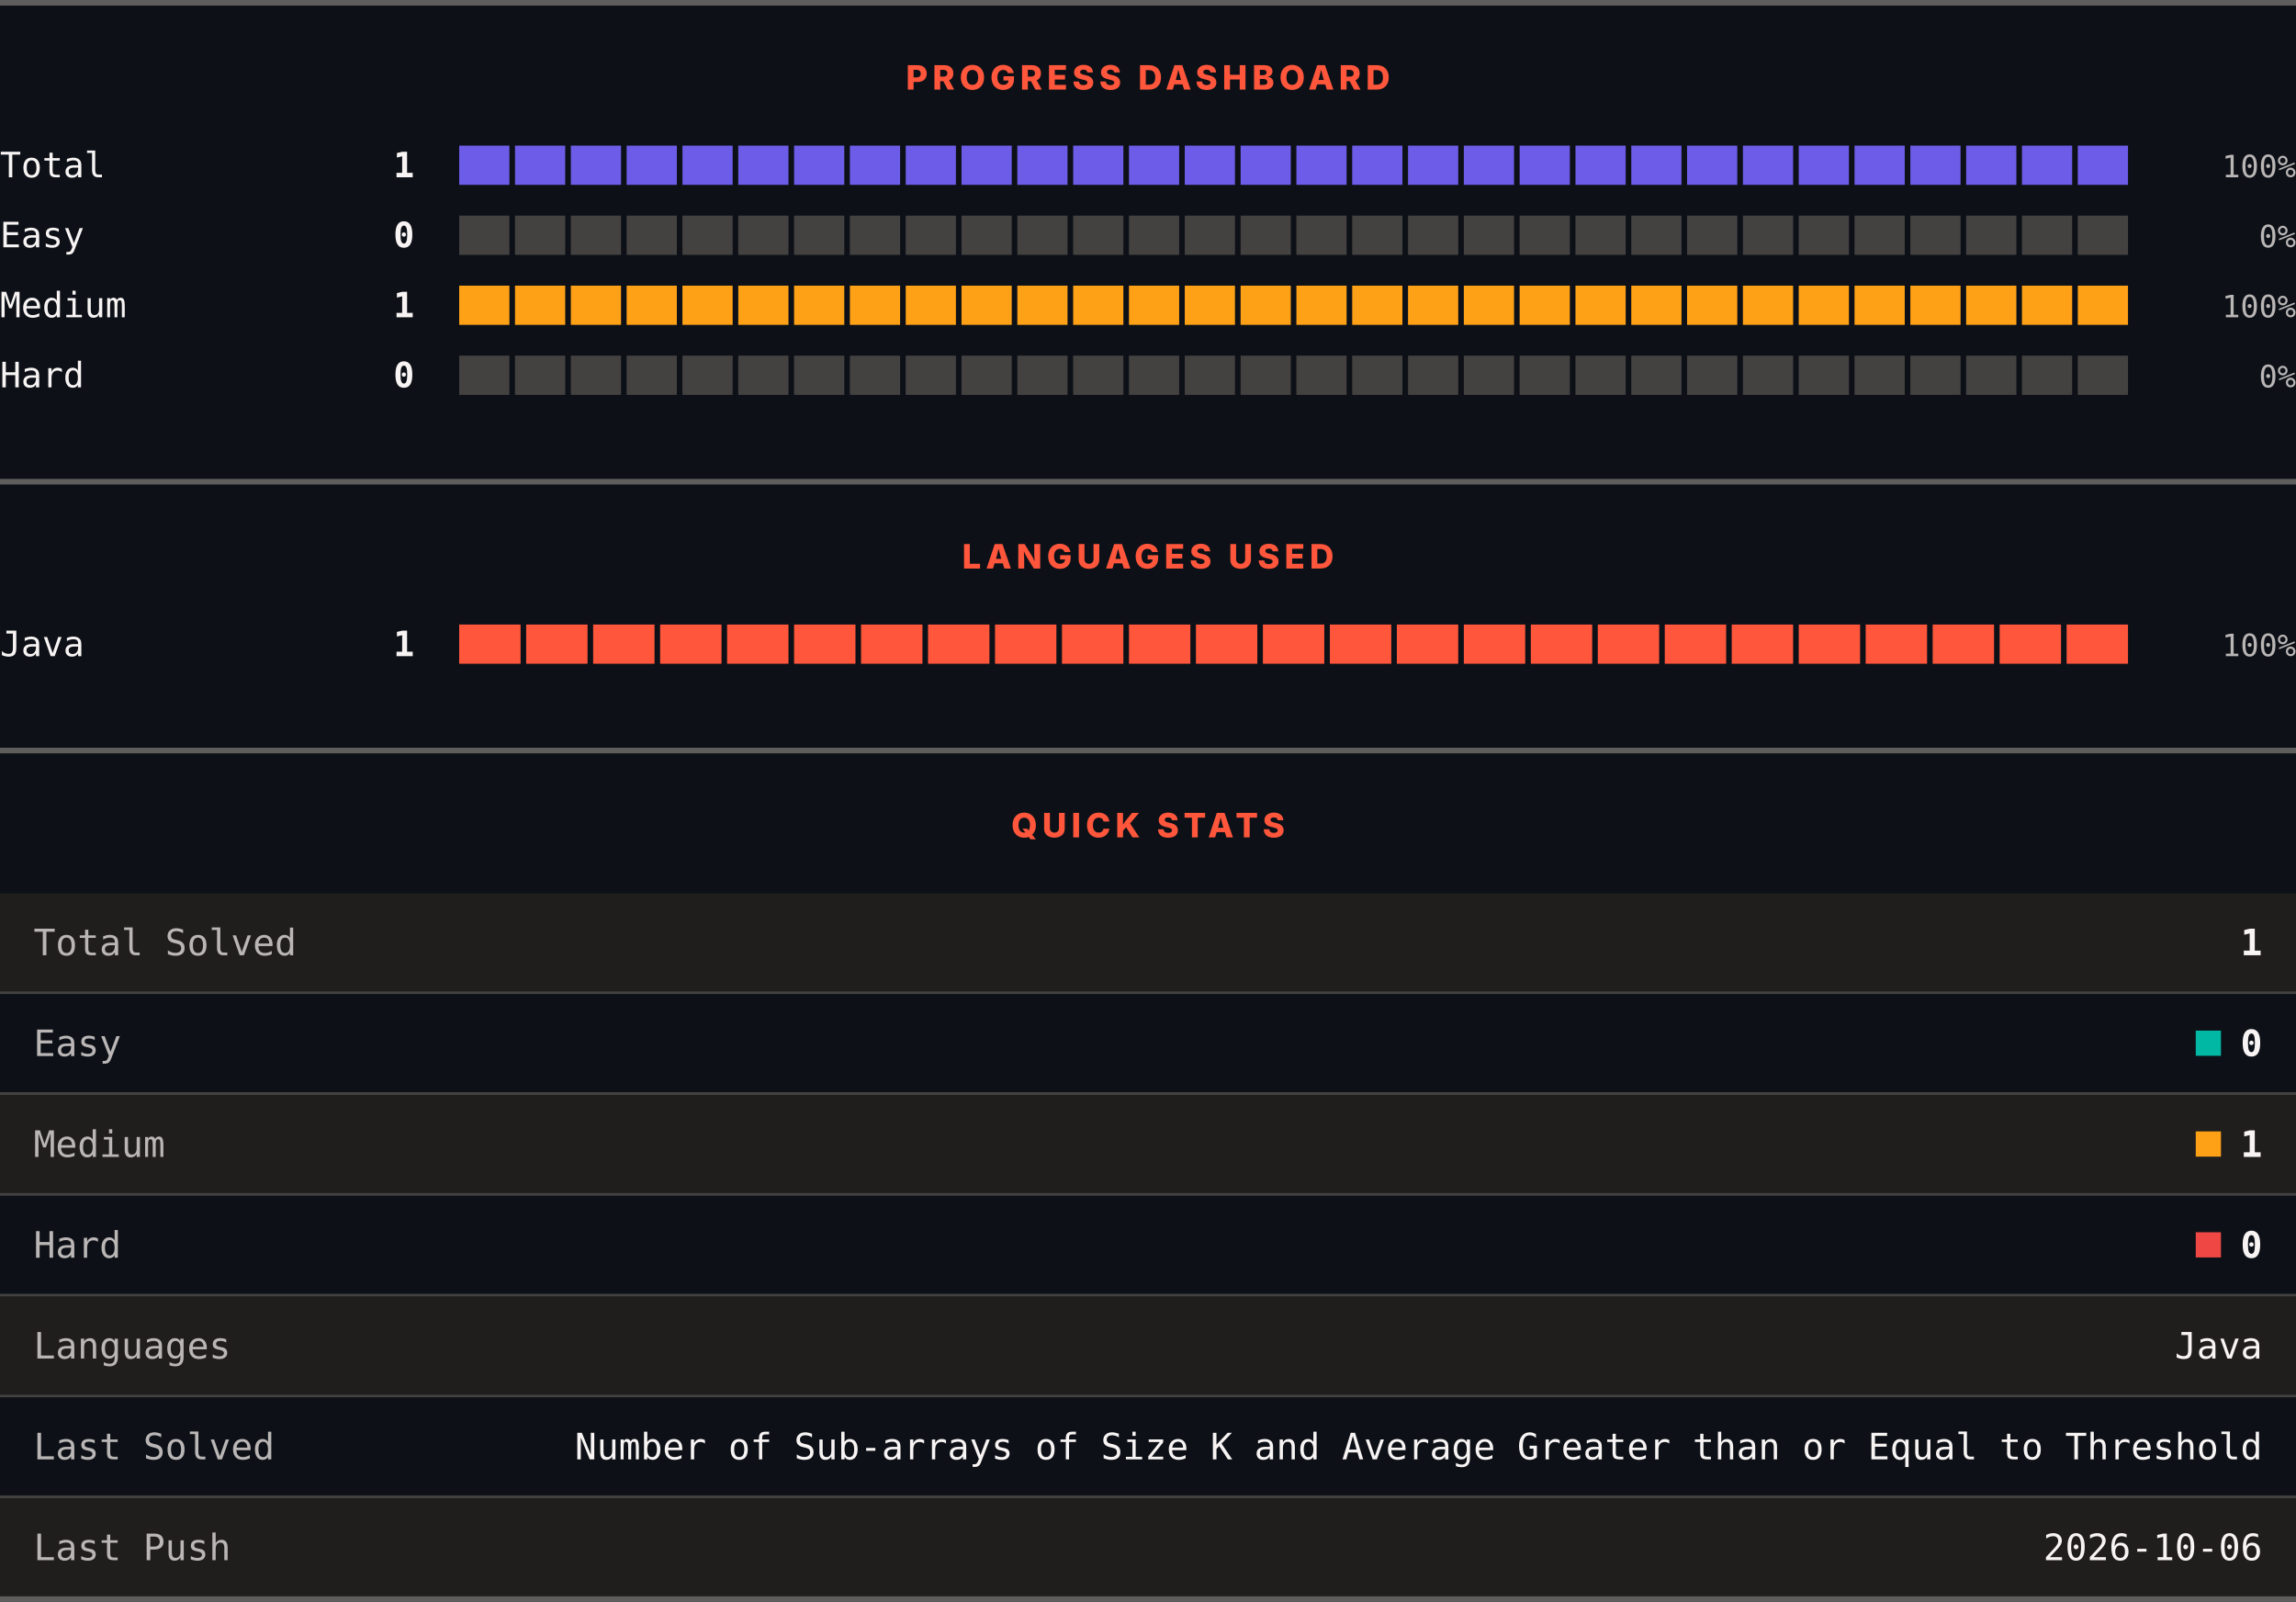
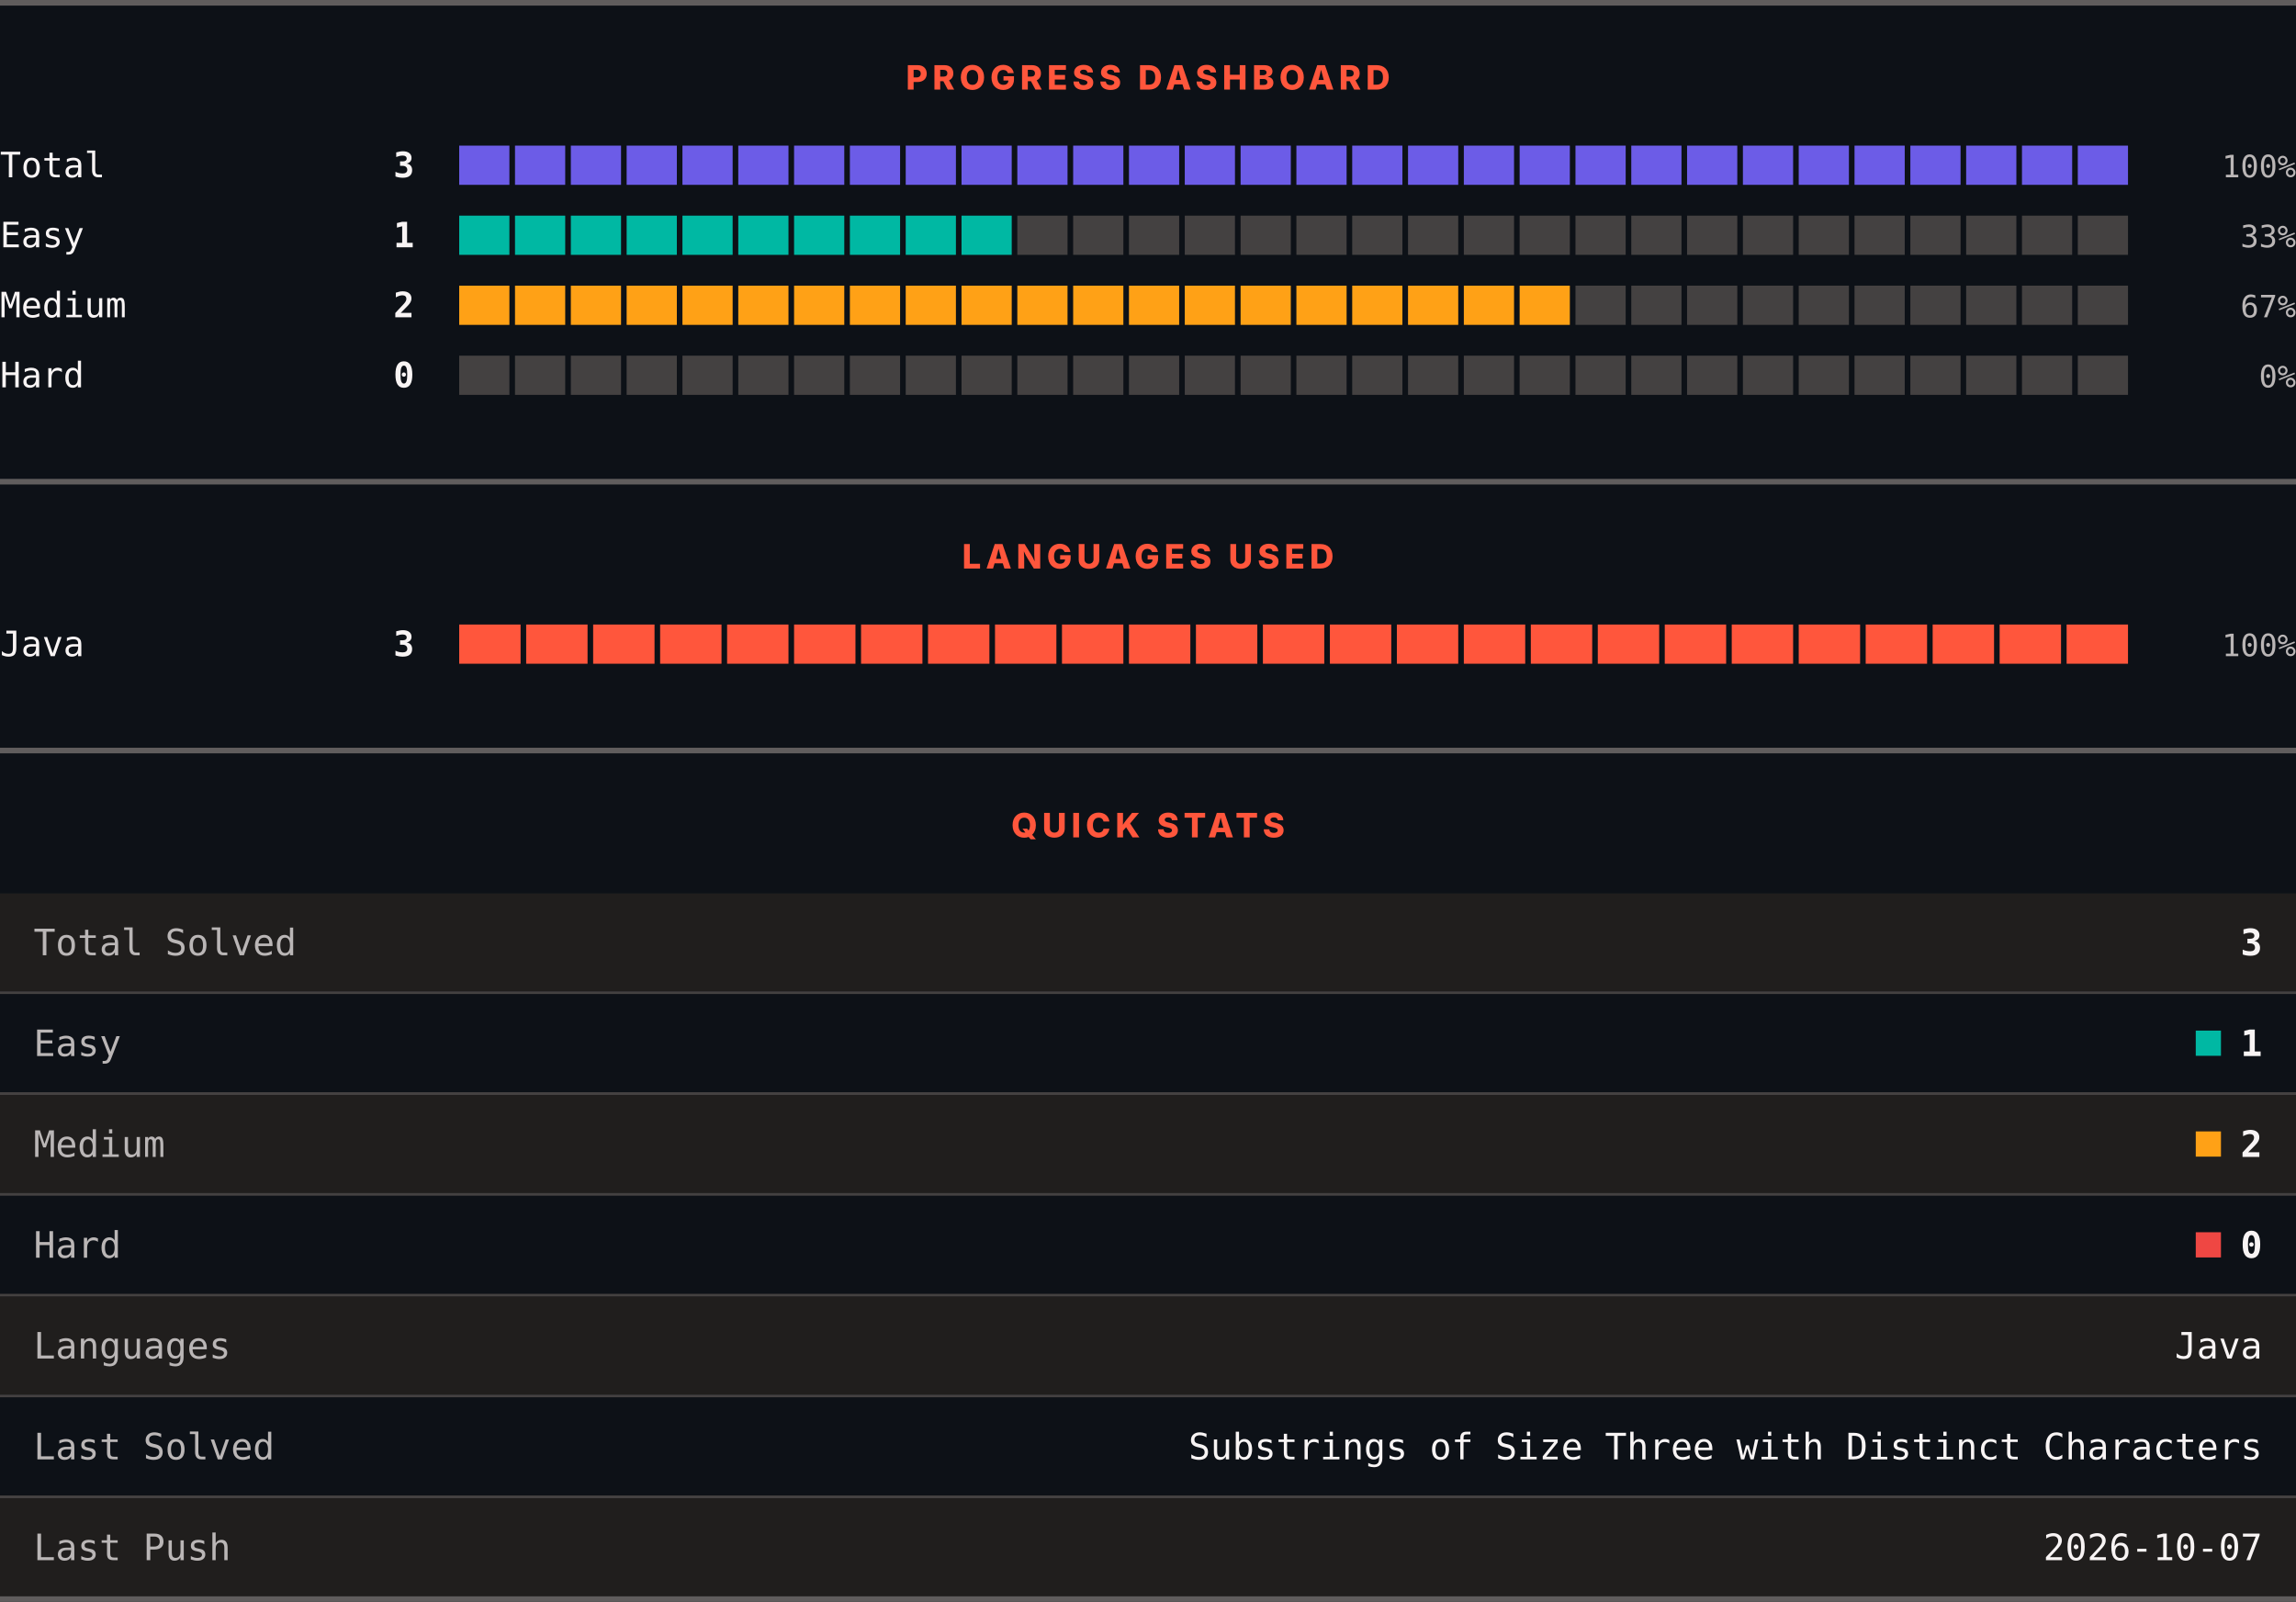
<svg xmlns="http://www.w3.org/2000/svg" width="820" height="572" viewBox="0 0 820 572" role="img" aria-label="LeetCode progress, languages and quick stats">
  <rect width="820" height="572" fill="#0d1117" />
  <rect x="0" y="0" width="820" height="2" fill="#605d5d" />
  <text x="410" y="32" text-anchor="middle" font-family="Archivo, system-ui, -apple-system, Segoe UI, sans-serif" font-size="12" font-weight="800" letter-spacing="1.68" fill="#ff563c">PROGRESS DASHBOARD</text>
  <text x="0" y="63.3" font-family="ui-monospace, SFMono-Regular, Menlo, Consolas, monospace" font-size="12.5" fill="#f8f4f4">Total</text>
-   <text x="148" y="63.3" text-anchor="end" font-family="ui-monospace, SFMono-Regular, Menlo, Consolas, monospace" font-size="12.5" font-weight="700" fill="#f8f4f4">1</text>
+   <text x="148" y="63.3" text-anchor="end" font-family="ui-monospace, SFMono-Regular, Menlo, Consolas, monospace" font-size="12.5" font-weight="700" fill="#f8f4f4">3</text>
  <rect x="164.00" y="52" width="17.93" height="14" fill="#6c5ce7" />
  <rect x="183.93" y="52" width="17.93" height="14" fill="#6c5ce7" />
  <rect x="203.87" y="52" width="17.93" height="14" fill="#6c5ce7" />
  <rect x="223.80" y="52" width="17.93" height="14" fill="#6c5ce7" />
  <rect x="243.73" y="52" width="17.93" height="14" fill="#6c5ce7" />
  <rect x="263.67" y="52" width="17.93" height="14" fill="#6c5ce7" />
  <rect x="283.60" y="52" width="17.93" height="14" fill="#6c5ce7" />
  <rect x="303.53" y="52" width="17.93" height="14" fill="#6c5ce7" />
  <rect x="323.47" y="52" width="17.93" height="14" fill="#6c5ce7" />
  <rect x="343.40" y="52" width="17.93" height="14" fill="#6c5ce7" />
  <rect x="363.33" y="52" width="17.93" height="14" fill="#6c5ce7" />
  <rect x="383.27" y="52" width="17.93" height="14" fill="#6c5ce7" />
  <rect x="403.20" y="52" width="17.93" height="14" fill="#6c5ce7" />
  <rect x="423.13" y="52" width="17.93" height="14" fill="#6c5ce7" />
  <rect x="443.07" y="52" width="17.93" height="14" fill="#6c5ce7" />
  <rect x="463.00" y="52" width="17.93" height="14" fill="#6c5ce7" />
  <rect x="482.93" y="52" width="17.93" height="14" fill="#6c5ce7" />
  <rect x="502.87" y="52" width="17.93" height="14" fill="#6c5ce7" />
  <rect x="522.80" y="52" width="17.93" height="14" fill="#6c5ce7" />
  <rect x="542.73" y="52" width="17.93" height="14" fill="#6c5ce7" />
  <rect x="562.67" y="52" width="17.93" height="14" fill="#6c5ce7" />
  <rect x="582.60" y="52" width="17.93" height="14" fill="#6c5ce7" />
  <rect x="602.53" y="52" width="17.93" height="14" fill="#6c5ce7" />
  <rect x="622.47" y="52" width="17.93" height="14" fill="#6c5ce7" />
  <rect x="642.40" y="52" width="17.93" height="14" fill="#6c5ce7" />
  <rect x="662.33" y="52" width="17.93" height="14" fill="#6c5ce7" />
  <rect x="682.27" y="52" width="17.93" height="14" fill="#6c5ce7" />
  <rect x="702.20" y="52" width="17.93" height="14" fill="#6c5ce7" />
  <rect x="722.13" y="52" width="17.93" height="14" fill="#6c5ce7" />
  <rect x="742.07" y="52" width="17.93" height="14" fill="#6c5ce7" />
  <text x="820" y="63.3" text-anchor="end" font-family="ui-monospace, SFMono-Regular, Menlo, Consolas, monospace" font-size="11" fill="#bab6b6">100%</text>
  <text x="0" y="88.3" font-family="ui-monospace, SFMono-Regular, Menlo, Consolas, monospace" font-size="12.5" fill="#f8f4f4">Easy</text>
-   <text x="148" y="88.3" text-anchor="end" font-family="ui-monospace, SFMono-Regular, Menlo, Consolas, monospace" font-size="12.5" font-weight="700" fill="#f8f4f4">0</text>
-   <rect x="164.00" y="77" width="17.93" height="14" fill="#444141" />
-   <rect x="183.93" y="77" width="17.93" height="14" fill="#444141" />
-   <rect x="203.87" y="77" width="17.93" height="14" fill="#444141" />
-   <rect x="223.80" y="77" width="17.93" height="14" fill="#444141" />
-   <rect x="243.73" y="77" width="17.93" height="14" fill="#444141" />
-   <rect x="263.67" y="77" width="17.93" height="14" fill="#444141" />
-   <rect x="283.60" y="77" width="17.93" height="14" fill="#444141" />
-   <rect x="303.53" y="77" width="17.93" height="14" fill="#444141" />
-   <rect x="323.47" y="77" width="17.93" height="14" fill="#444141" />
-   <rect x="343.40" y="77" width="17.93" height="14" fill="#444141" />
+   <text x="148" y="88.3" text-anchor="end" font-family="ui-monospace, SFMono-Regular, Menlo, Consolas, monospace" font-size="12.5" font-weight="700" fill="#f8f4f4">1</text>
+   <rect x="164.00" y="77" width="17.93" height="14" fill="#00b8a3" />
+   <rect x="183.93" y="77" width="17.93" height="14" fill="#00b8a3" />
+   <rect x="203.87" y="77" width="17.93" height="14" fill="#00b8a3" />
+   <rect x="223.80" y="77" width="17.93" height="14" fill="#00b8a3" />
+   <rect x="243.73" y="77" width="17.93" height="14" fill="#00b8a3" />
+   <rect x="263.67" y="77" width="17.93" height="14" fill="#00b8a3" />
+   <rect x="283.60" y="77" width="17.93" height="14" fill="#00b8a3" />
+   <rect x="303.53" y="77" width="17.93" height="14" fill="#00b8a3" />
+   <rect x="323.47" y="77" width="17.93" height="14" fill="#00b8a3" />
+   <rect x="343.40" y="77" width="17.93" height="14" fill="#00b8a3" />
  <rect x="363.33" y="77" width="17.93" height="14" fill="#444141" />
  <rect x="383.27" y="77" width="17.93" height="14" fill="#444141" />
  <rect x="403.20" y="77" width="17.93" height="14" fill="#444141" />
  <rect x="423.13" y="77" width="17.93" height="14" fill="#444141" />
  <rect x="443.07" y="77" width="17.93" height="14" fill="#444141" />
  <rect x="463.00" y="77" width="17.93" height="14" fill="#444141" />
  <rect x="482.93" y="77" width="17.93" height="14" fill="#444141" />
  <rect x="502.87" y="77" width="17.93" height="14" fill="#444141" />
  <rect x="522.80" y="77" width="17.93" height="14" fill="#444141" />
  <rect x="542.73" y="77" width="17.93" height="14" fill="#444141" />
  <rect x="562.67" y="77" width="17.93" height="14" fill="#444141" />
  <rect x="582.60" y="77" width="17.93" height="14" fill="#444141" />
  <rect x="602.53" y="77" width="17.93" height="14" fill="#444141" />
  <rect x="622.47" y="77" width="17.93" height="14" fill="#444141" />
  <rect x="642.40" y="77" width="17.93" height="14" fill="#444141" />
  <rect x="662.33" y="77" width="17.93" height="14" fill="#444141" />
  <rect x="682.27" y="77" width="17.93" height="14" fill="#444141" />
  <rect x="702.20" y="77" width="17.93" height="14" fill="#444141" />
  <rect x="722.13" y="77" width="17.93" height="14" fill="#444141" />
  <rect x="742.07" y="77" width="17.93" height="14" fill="#444141" />
-   <text x="820" y="88.3" text-anchor="end" font-family="ui-monospace, SFMono-Regular, Menlo, Consolas, monospace" font-size="11" fill="#bab6b6">0%</text>
+   <text x="820" y="88.3" text-anchor="end" font-family="ui-monospace, SFMono-Regular, Menlo, Consolas, monospace" font-size="11" fill="#bab6b6">33%</text>
  <text x="0" y="113.3" font-family="ui-monospace, SFMono-Regular, Menlo, Consolas, monospace" font-size="12.5" fill="#f8f4f4">Medium</text>
-   <text x="148" y="113.3" text-anchor="end" font-family="ui-monospace, SFMono-Regular, Menlo, Consolas, monospace" font-size="12.5" font-weight="700" fill="#f8f4f4">1</text>
+   <text x="148" y="113.3" text-anchor="end" font-family="ui-monospace, SFMono-Regular, Menlo, Consolas, monospace" font-size="12.5" font-weight="700" fill="#f8f4f4">2</text>
  <rect x="164.00" y="102" width="17.93" height="14" fill="#ffa116" />
  <rect x="183.93" y="102" width="17.93" height="14" fill="#ffa116" />
  <rect x="203.87" y="102" width="17.93" height="14" fill="#ffa116" />
  <rect x="223.80" y="102" width="17.93" height="14" fill="#ffa116" />
  <rect x="243.73" y="102" width="17.93" height="14" fill="#ffa116" />
  <rect x="263.67" y="102" width="17.93" height="14" fill="#ffa116" />
  <rect x="283.60" y="102" width="17.93" height="14" fill="#ffa116" />
  <rect x="303.53" y="102" width="17.93" height="14" fill="#ffa116" />
  <rect x="323.47" y="102" width="17.93" height="14" fill="#ffa116" />
  <rect x="343.40" y="102" width="17.93" height="14" fill="#ffa116" />
  <rect x="363.33" y="102" width="17.93" height="14" fill="#ffa116" />
  <rect x="383.27" y="102" width="17.93" height="14" fill="#ffa116" />
  <rect x="403.20" y="102" width="17.93" height="14" fill="#ffa116" />
  <rect x="423.13" y="102" width="17.93" height="14" fill="#ffa116" />
  <rect x="443.07" y="102" width="17.93" height="14" fill="#ffa116" />
  <rect x="463.00" y="102" width="17.93" height="14" fill="#ffa116" />
  <rect x="482.93" y="102" width="17.93" height="14" fill="#ffa116" />
  <rect x="502.87" y="102" width="17.93" height="14" fill="#ffa116" />
  <rect x="522.80" y="102" width="17.93" height="14" fill="#ffa116" />
  <rect x="542.73" y="102" width="17.93" height="14" fill="#ffa116" />
-   <rect x="562.67" y="102" width="17.93" height="14" fill="#ffa116" />
-   <rect x="582.60" y="102" width="17.93" height="14" fill="#ffa116" />
-   <rect x="602.53" y="102" width="17.93" height="14" fill="#ffa116" />
-   <rect x="622.47" y="102" width="17.93" height="14" fill="#ffa116" />
-   <rect x="642.40" y="102" width="17.93" height="14" fill="#ffa116" />
-   <rect x="662.33" y="102" width="17.93" height="14" fill="#ffa116" />
-   <rect x="682.27" y="102" width="17.93" height="14" fill="#ffa116" />
-   <rect x="702.20" y="102" width="17.93" height="14" fill="#ffa116" />
-   <rect x="722.13" y="102" width="17.93" height="14" fill="#ffa116" />
-   <rect x="742.07" y="102" width="17.93" height="14" fill="#ffa116" />
-   <text x="820" y="113.3" text-anchor="end" font-family="ui-monospace, SFMono-Regular, Menlo, Consolas, monospace" font-size="11" fill="#bab6b6">100%</text>
+   <rect x="562.67" y="102" width="17.93" height="14" fill="#444141" />
+   <rect x="582.60" y="102" width="17.93" height="14" fill="#444141" />
+   <rect x="602.53" y="102" width="17.93" height="14" fill="#444141" />
+   <rect x="622.47" y="102" width="17.93" height="14" fill="#444141" />
+   <rect x="642.40" y="102" width="17.93" height="14" fill="#444141" />
+   <rect x="662.33" y="102" width="17.93" height="14" fill="#444141" />
+   <rect x="682.27" y="102" width="17.93" height="14" fill="#444141" />
+   <rect x="702.20" y="102" width="17.93" height="14" fill="#444141" />
+   <rect x="722.13" y="102" width="17.93" height="14" fill="#444141" />
+   <rect x="742.07" y="102" width="17.93" height="14" fill="#444141" />
+   <text x="820" y="113.3" text-anchor="end" font-family="ui-monospace, SFMono-Regular, Menlo, Consolas, monospace" font-size="11" fill="#bab6b6">67%</text>
  <text x="0" y="138.3" font-family="ui-monospace, SFMono-Regular, Menlo, Consolas, monospace" font-size="12.5" fill="#f8f4f4">Hard</text>
  <text x="148" y="138.3" text-anchor="end" font-family="ui-monospace, SFMono-Regular, Menlo, Consolas, monospace" font-size="12.5" font-weight="700" fill="#f8f4f4">0</text>
  <rect x="164.00" y="127" width="17.93" height="14" fill="#444141" />
  <rect x="183.93" y="127" width="17.93" height="14" fill="#444141" />
  <rect x="203.87" y="127" width="17.93" height="14" fill="#444141" />
  <rect x="223.80" y="127" width="17.93" height="14" fill="#444141" />
  <rect x="243.73" y="127" width="17.93" height="14" fill="#444141" />
  <rect x="263.67" y="127" width="17.93" height="14" fill="#444141" />
  <rect x="283.60" y="127" width="17.93" height="14" fill="#444141" />
  <rect x="303.53" y="127" width="17.93" height="14" fill="#444141" />
  <rect x="323.47" y="127" width="17.93" height="14" fill="#444141" />
  <rect x="343.40" y="127" width="17.93" height="14" fill="#444141" />
  <rect x="363.33" y="127" width="17.93" height="14" fill="#444141" />
  <rect x="383.27" y="127" width="17.93" height="14" fill="#444141" />
  <rect x="403.20" y="127" width="17.93" height="14" fill="#444141" />
  <rect x="423.13" y="127" width="17.93" height="14" fill="#444141" />
  <rect x="443.07" y="127" width="17.93" height="14" fill="#444141" />
  <rect x="463.00" y="127" width="17.93" height="14" fill="#444141" />
  <rect x="482.93" y="127" width="17.93" height="14" fill="#444141" />
  <rect x="502.87" y="127" width="17.93" height="14" fill="#444141" />
  <rect x="522.80" y="127" width="17.93" height="14" fill="#444141" />
  <rect x="542.73" y="127" width="17.93" height="14" fill="#444141" />
  <rect x="562.67" y="127" width="17.93" height="14" fill="#444141" />
  <rect x="582.60" y="127" width="17.93" height="14" fill="#444141" />
  <rect x="602.53" y="127" width="17.93" height="14" fill="#444141" />
  <rect x="622.47" y="127" width="17.93" height="14" fill="#444141" />
  <rect x="642.40" y="127" width="17.93" height="14" fill="#444141" />
  <rect x="662.33" y="127" width="17.93" height="14" fill="#444141" />
  <rect x="682.27" y="127" width="17.93" height="14" fill="#444141" />
  <rect x="702.20" y="127" width="17.93" height="14" fill="#444141" />
  <rect x="722.13" y="127" width="17.93" height="14" fill="#444141" />
  <rect x="742.07" y="127" width="17.93" height="14" fill="#444141" />
  <text x="820" y="138.3" text-anchor="end" font-family="ui-monospace, SFMono-Regular, Menlo, Consolas, monospace" font-size="11" fill="#bab6b6">0%</text>
  <rect x="0" y="171" width="820" height="2" fill="#605d5d" />
  <text x="410" y="203" text-anchor="middle" font-family="Archivo, system-ui, -apple-system, Segoe UI, sans-serif" font-size="12" font-weight="800" letter-spacing="1.68" fill="#ff563c">LANGUAGES USED</text>
  <text x="0" y="234.3" font-family="ui-monospace, SFMono-Regular, Menlo, Consolas, monospace" font-size="12.5" fill="#f8f4f4">Java</text>
-   <text x="148" y="234.3" text-anchor="end" font-family="ui-monospace, SFMono-Regular, Menlo, Consolas, monospace" font-size="12.5" font-weight="700" fill="#f8f4f4">1</text>
+   <text x="148" y="234.3" text-anchor="end" font-family="ui-monospace, SFMono-Regular, Menlo, Consolas, monospace" font-size="12.5" font-weight="700" fill="#f8f4f4">3</text>
  <rect x="164.00" y="223" width="21.92" height="14" fill="#ff563c" />
  <rect x="187.92" y="223" width="21.92" height="14" fill="#ff563c" />
  <rect x="211.84" y="223" width="21.92" height="14" fill="#ff563c" />
  <rect x="235.76" y="223" width="21.92" height="14" fill="#ff563c" />
  <rect x="259.68" y="223" width="21.92" height="14" fill="#ff563c" />
  <rect x="283.60" y="223" width="21.92" height="14" fill="#ff563c" />
  <rect x="307.52" y="223" width="21.92" height="14" fill="#ff563c" />
  <rect x="331.44" y="223" width="21.92" height="14" fill="#ff563c" />
  <rect x="355.36" y="223" width="21.92" height="14" fill="#ff563c" />
  <rect x="379.28" y="223" width="21.92" height="14" fill="#ff563c" />
  <rect x="403.20" y="223" width="21.92" height="14" fill="#ff563c" />
  <rect x="427.12" y="223" width="21.92" height="14" fill="#ff563c" />
  <rect x="451.04" y="223" width="21.92" height="14" fill="#ff563c" />
  <rect x="474.96" y="223" width="21.92" height="14" fill="#ff563c" />
  <rect x="498.88" y="223" width="21.92" height="14" fill="#ff563c" />
  <rect x="522.80" y="223" width="21.92" height="14" fill="#ff563c" />
  <rect x="546.72" y="223" width="21.92" height="14" fill="#ff563c" />
  <rect x="570.64" y="223" width="21.92" height="14" fill="#ff563c" />
  <rect x="594.56" y="223" width="21.92" height="14" fill="#ff563c" />
  <rect x="618.48" y="223" width="21.92" height="14" fill="#ff563c" />
  <rect x="642.40" y="223" width="21.92" height="14" fill="#ff563c" />
  <rect x="666.32" y="223" width="21.92" height="14" fill="#ff563c" />
  <rect x="690.24" y="223" width="21.92" height="14" fill="#ff563c" />
  <rect x="714.16" y="223" width="21.92" height="14" fill="#ff563c" />
  <rect x="738.08" y="223" width="21.92" height="14" fill="#ff563c" />
  <text x="820" y="234.3" text-anchor="end" font-family="ui-monospace, SFMono-Regular, Menlo, Consolas, monospace" font-size="11" fill="#bab6b6">100%</text>
  <rect x="0" y="267" width="820" height="2" fill="#605d5d" />
  <text x="410" y="299" text-anchor="middle" font-family="Archivo, system-ui, -apple-system, Segoe UI, sans-serif" font-size="12" font-weight="800" letter-spacing="1.68" fill="#ff563c">QUICK STATS</text>
  <rect x="0" y="319" width="820" height="35" fill="#201e1d" />
  <text x="12" y="341.1" font-family="ui-monospace, SFMono-Regular, Menlo, Consolas, monospace" font-size="13" fill="#bab6b6">Total Solved</text>
-   <text x="808" y="341.1" text-anchor="end" font-family="ui-monospace, SFMono-Regular, Menlo, Consolas, monospace" font-size="13" font-weight="700" fill="#f8f4f4">1</text>
+   <text x="808" y="341.1" text-anchor="end" font-family="ui-monospace, SFMono-Regular, Menlo, Consolas, monospace" font-size="13" font-weight="700" fill="#f8f4f4">3</text>
  <rect x="0" y="354" width="820" height="1" fill="#444141" />
  <rect x="0" y="355" width="820" height="35" fill="#0d1117" />
  <text x="12" y="377.1" font-family="ui-monospace, SFMono-Regular, Menlo, Consolas, monospace" font-size="13" fill="#bab6b6">Easy</text>
  <rect x="784.2" y="368" width="9" height="9" fill="#00b8a3" />
-   <text x="808" y="377.1" text-anchor="end" font-family="ui-monospace, SFMono-Regular, Menlo, Consolas, monospace" font-size="13" font-weight="700" fill="#f8f4f4">0</text>
+   <text x="808" y="377.1" text-anchor="end" font-family="ui-monospace, SFMono-Regular, Menlo, Consolas, monospace" font-size="13" font-weight="700" fill="#f8f4f4">1</text>
  <rect x="0" y="390" width="820" height="1" fill="#444141" />
  <rect x="0" y="391" width="820" height="35" fill="#201e1d" />
  <text x="12" y="413.1" font-family="ui-monospace, SFMono-Regular, Menlo, Consolas, monospace" font-size="13" fill="#bab6b6">Medium</text>
  <rect x="784.2" y="404" width="9" height="9" fill="#ffa116" />
-   <text x="808" y="413.1" text-anchor="end" font-family="ui-monospace, SFMono-Regular, Menlo, Consolas, monospace" font-size="13" font-weight="700" fill="#f8f4f4">1</text>
+   <text x="808" y="413.1" text-anchor="end" font-family="ui-monospace, SFMono-Regular, Menlo, Consolas, monospace" font-size="13" font-weight="700" fill="#f8f4f4">2</text>
  <rect x="0" y="426" width="820" height="1" fill="#444141" />
  <rect x="0" y="427" width="820" height="35" fill="#0d1117" />
  <text x="12" y="449.1" font-family="ui-monospace, SFMono-Regular, Menlo, Consolas, monospace" font-size="13" fill="#bab6b6">Hard</text>
  <rect x="784.2" y="440" width="9" height="9" fill="#ef4743" />
  <text x="808" y="449.1" text-anchor="end" font-family="ui-monospace, SFMono-Regular, Menlo, Consolas, monospace" font-size="13" font-weight="700" fill="#f8f4f4">0</text>
  <rect x="0" y="462" width="820" height="1" fill="#444141" />
  <rect x="0" y="463" width="820" height="35" fill="#201e1d" />
  <text x="12" y="485.1" font-family="ui-monospace, SFMono-Regular, Menlo, Consolas, monospace" font-size="13" fill="#bab6b6">Languages</text>
  <text x="808" y="485.1" text-anchor="end" font-family="ui-monospace, SFMono-Regular, Menlo, Consolas, monospace" font-size="13" fill="#f8f4f4">Java</text>
  <rect x="0" y="498" width="820" height="1" fill="#444141" />
  <rect x="0" y="499" width="820" height="35" fill="#0d1117" />
  <text x="12" y="521.1" font-family="ui-monospace, SFMono-Regular, Menlo, Consolas, monospace" font-size="13" fill="#bab6b6">Last Solved</text>
-   <text x="808" y="521.1" text-anchor="end" font-family="ui-monospace, SFMono-Regular, Menlo, Consolas, monospace" font-size="13" fill="#f8f4f4">Number of Sub-arrays of Size K and Average Greater than or Equal to Threshold</text>
+   <text x="808" y="521.1" text-anchor="end" font-family="ui-monospace, SFMono-Regular, Menlo, Consolas, monospace" font-size="13" fill="#f8f4f4">Substrings of Size Three with Distinct Characters</text>
  <rect x="0" y="534" width="820" height="1" fill="#444141" />
  <rect x="0" y="535" width="820" height="35" fill="#201e1d" />
  <text x="12" y="557.1" font-family="ui-monospace, SFMono-Regular, Menlo, Consolas, monospace" font-size="13" fill="#bab6b6">Last Push</text>
-   <text x="808" y="557.1" text-anchor="end" font-family="ui-monospace, SFMono-Regular, Menlo, Consolas, monospace" font-size="13" fill="#f8f4f4">2026-10-06</text>
+   <text x="808" y="557.1" text-anchor="end" font-family="ui-monospace, SFMono-Regular, Menlo, Consolas, monospace" font-size="13" fill="#f8f4f4">2026-10-07</text>
  <rect x="0" y="570" width="820" height="2" fill="#605d5d" />
</svg>
